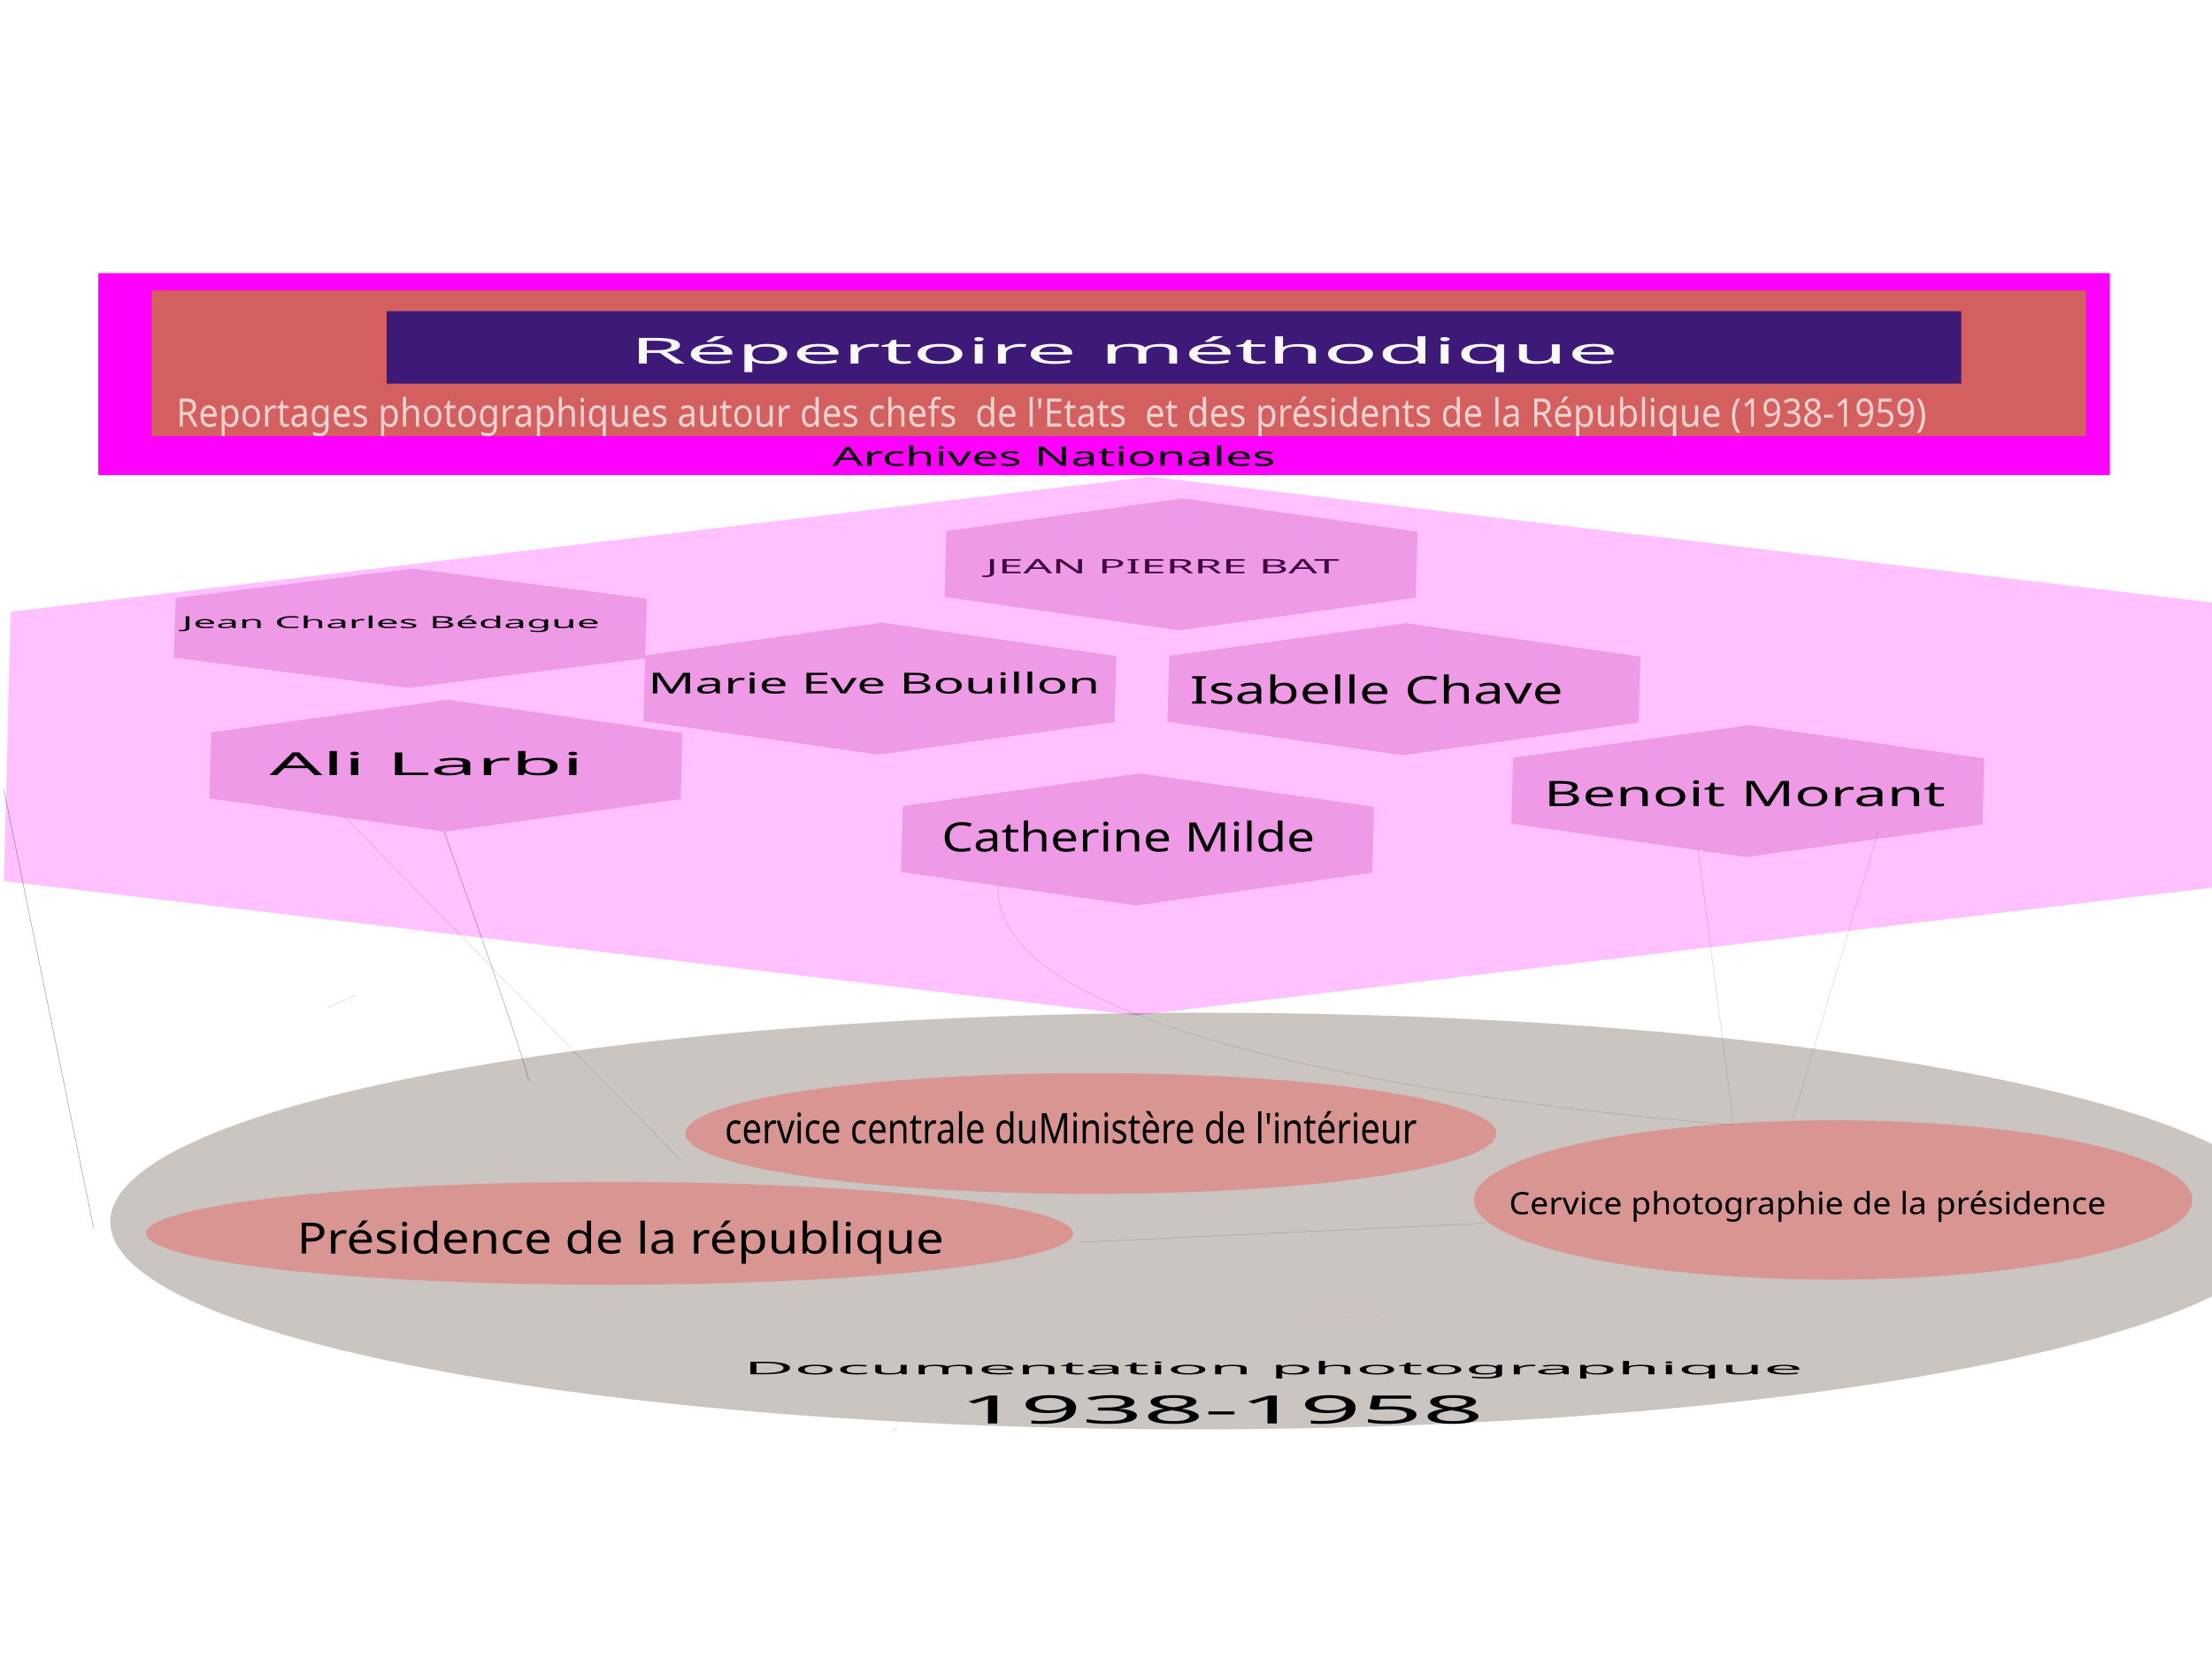
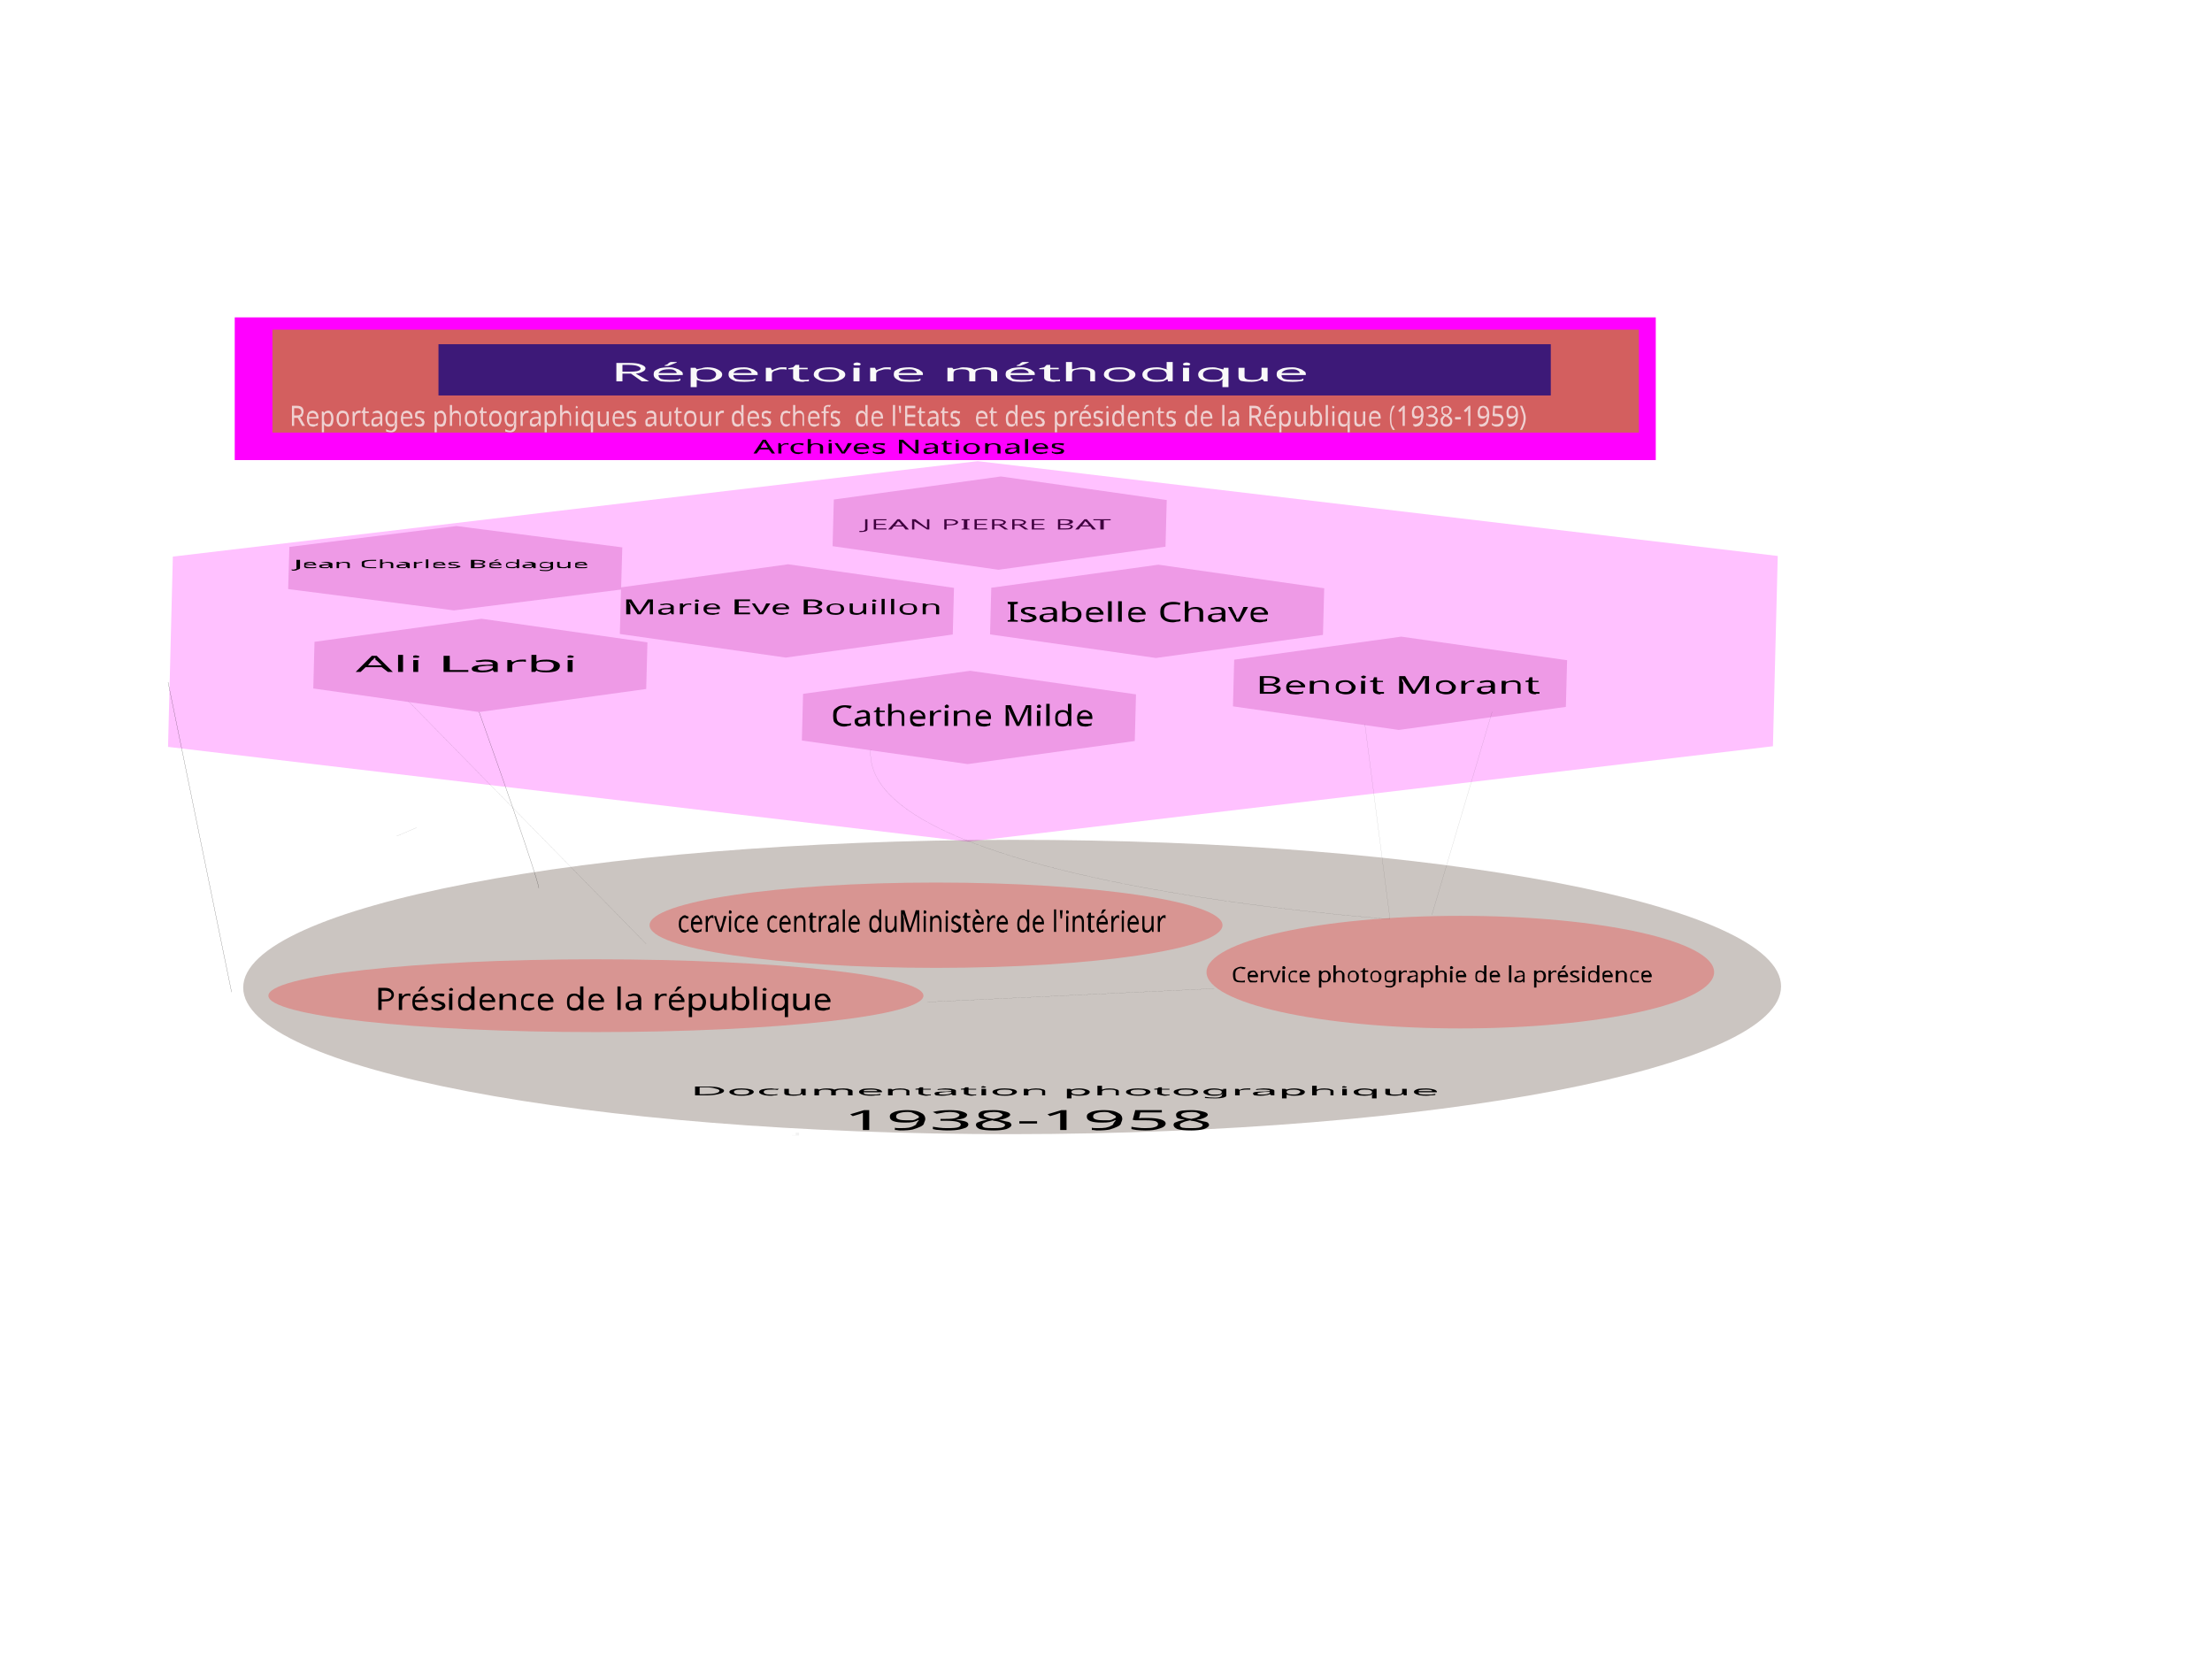
- <svg xmlns="http://www.w3.org/2000/svg" xmlns:xlink="http://www.w3.org/1999/xlink" width="800mm" height="600mm" viewBox="0 0 160 120" version="1.1" id="svg8">
+ <svg xmlns="http://www.w3.org/2000/svg" xmlns:xlink="http://www.w3.org/1999/xlink" width="800" height="600" viewBox="0 0 45.156 33.867" version="1.1" id="svg8">
  <defs id="defs2">
    <linearGradient id="linearGradient1299">
      <stop style="stop-color:#ff0000;stop-opacity:1;" offset="0" id="stop1295" />
      <stop style="stop-color:#ff0000;stop-opacity:0;" offset="1" id="stop1297" />
    </linearGradient>
    <meshgradient id="meshgradient1011" gradientUnits="userSpaceOnUse" x="-2420.758" y="-5534.532">
      <meshrow id="meshrow1013">
        <meshpatch id="meshpatch1015">
          <stop path="c 26.005,0  52.01,0  78.014,0" style="stop-color:#ffffff;stop-opacity:1" id="stop1017" />
          <stop path="c 0,36.487  0,72.975  0,109.462" style="stop-color:#241f1c;stop-opacity:1" id="stop1019" />
          <stop path="c -26.005,0  -52.01,0  -78.014,0" style="stop-color:#ffffff;stop-opacity:1" id="stop1021" />
          <stop path="c 0,-36.487  0,-72.975  0,-109.462" style="stop-color:#241f1c;stop-opacity:1" id="stop1023" />
        </meshpatch>
      </meshrow>
    </meshgradient>
    <filter style="color-interpolation-filters:sRGB" id="filter1273" x="-0.851" width="2.701" y="-0.606" height="2.213">
      <feGaussianBlur stdDeviation="27.653" id="feGaussianBlur1275" />
    </filter>
    <linearGradient xlink:href="#linearGradient1299" id="linearGradient1301" x1="-2456.439" y1="-5921.58" x2="-2456.439" y2="-6040.113" gradientUnits="userSpaceOnUse" />
  </defs>
-   <g id="layer1" transform="translate(2439.506,6202.447)">
-     <rect style="fill:#f2f2f2;fill-opacity:1;stroke-width:0.007" id="rect819" width="0.386" height="0.042" x="-2375.346" y="-6098.958" />
-     <rect style="fill:#f2f2f2;fill-opacity:1;stroke-width:0.007" id="rect821" width="0.343" height="0.302" x="-2374.96" y="-6099.219" />
-     <rect style="fill:#ff00ff;fill-opacity:1;stroke-width:0.038" id="rect858" width="145.506" height="14.613" x="-2432.399" y="-6182.692" ry="0" />
-     <text xml:space="preserve" style="font-style:normal;font-weight:normal;font-size:2.599px;line-height:1.25;font-family:sans-serif;letter-spacing:0px;word-spacing:0px;fill:#000000;fill-opacity:1;stroke:none;stroke-width:0.065" x="-1780.489" y="-8243.367" id="text862" transform="scale(1.33631,0.7483291)">
-       <tspan id="tspan860" x="-1780.489" y="-8243.367" style="stroke-width:0.065">Archives Nationales </tspan>
+   <g id="layer1" transform="translate(2439.506,6116.313)">
+     <rect style="fill:#f2f2f2;fill-opacity:1;stroke-width:0.007" id="rect819" width="0.077" height="0.008" x="-2423.339" y="-6093.14" />
+     <rect style="fill:#f2f2f2;fill-opacity:1;stroke-width:0.007" id="rect821" width="0.068" height="0.06" x="-2423.262" y="-6093.192" />
+     <rect style="fill:#ff00ff;fill-opacity:1;stroke-width:0.038" id="rect858" width="29.009" height="2.913" x="-2434.714" y="-6109.834" ry="0" />
+     <text xml:space="preserve" style="font-style:normal;font-weight:normal;font-size:0.518px;line-height:1.25;font-family:sans-serif;letter-spacing:0px;word-spacing:0px;fill:#000000;fill-opacity:1;stroke:none;stroke-width:0.065" x="-1814.043" y="-8160.921" id="text862" transform="scale(1.33631,0.7483291)">
+       <tspan id="tspan860" x="-1814.043" y="-8160.921" style="stroke-width:0.065">Archives Nationales </tspan>
    </text>
-     <rect style="fill:#d35f5f;fill-opacity:1;stroke-width:0.039" id="rect864" width="139.918" height="10.542" x="-2428.539" y="-6181.441" />
-     <text xml:space="preserve" style="font-style:normal;font-weight:normal;font-size:2.708px;line-height:1.25;font-family:sans-serif;letter-spacing:0px;word-spacing:0px;fill:#000b00;fill-opacity:0.74;stroke:none;stroke-width:0.068" x="-2549.122" y="-5875.337" id="text868" transform="scale(0.9519971,1.050423)">
-       <tspan id="tspan866" x="-2549.122" y="-5875.337" style="fill:#f9f9f9;fill-opacity:0.74;stroke-width:0.068">Reportages photographiques autour des chefs  de l'Etats  et des présidents de la République (1938-1959)</tspan>
+     <rect style="fill:#d35f5f;fill-opacity:1;stroke-width:0.039" id="rect864" width="27.895" height="2.102" x="-2433.945" y="-6109.584" />
+     <text xml:space="preserve" style="font-style:normal;font-weight:normal;font-size:0.54px;line-height:1.25;font-family:sans-serif;letter-spacing:0px;word-spacing:0px;fill:#000b00;fill-opacity:0.74;stroke:none;stroke-width:0.068" x="-2556.299" y="-5814.438" id="text868" transform="scale(0.9519971,1.050423)">
+       <tspan id="tspan866" x="-2556.299" y="-5814.438" style="fill:#f9f9f9;fill-opacity:0.74;stroke-width:0.068">Reportages photographiques autour des chefs  de l'Etats  et des présidents de la République (1938-1959)</tspan>
    </text>
-     <rect style="fill:#090080;fill-opacity:0.74;stroke-width:0.007" id="rect6687" width="113.894" height="5.245" x="-2411.539" y="-6179.942" />
-     <text xml:space="preserve" style="font-style:normal;font-weight:normal;font-size:4.112px;line-height:8.25;font-family:sans-serif;letter-spacing:0px;word-spacing:0px;fill:#000000;fill-opacity:1;stroke:none;stroke-width:0.103" x="-1510.941" y="-9785.489" id="text6691" transform="scale(1.5844,0.6311538)">
-       <tspan id="tspan6689" x="-1510.941" y="-9785.489" style="fill:#f9f9f9;stroke-width:0.103">Répertoire méthodique</tspan>
+     <rect style="fill:#090080;fill-opacity:0.74;stroke-width:0.007" id="rect6687" width="22.707" height="1.046" x="-2430.555" y="-6109.286" />
+     <text xml:space="preserve" style="font-style:normal;font-weight:normal;font-size:0.82px;line-height:8.25;font-family:sans-serif;letter-spacing:0px;word-spacing:0px;fill:#000000;fill-opacity:1;stroke:none;stroke-width:0.103" x="-1531.839" y="-9678.353" id="text6691" transform="scale(1.5844,0.6311538)">
+       <tspan id="tspan6689" x="-1531.839" y="-9678.353" style="fill:#f9f9f9;stroke-width:0.103">Répertoire méthodique</tspan>
    </text>
-     <path style="opacity:0.69;fill:#a02c79;fill-opacity:0.352;stroke:none;stroke-width:0.265" id="path849" d="m 547.31,-3573.476 301.563,-171.56 299.357,175.381 -2.206,346.941 -301.563,171.56 -299.357,-175.381 z" transform="matrix(0.05672543,0,0,0.01376613,-2361.11,-6098.448)" />
-     <path d="m -1112.762,-3706.524 301.563,-171.56 299.357,175.381 -2.206,346.941 -301.563,171.56 -299.357,-175.381 z" id="path851" style="opacity:0.69;fill:#a02c79;fill-opacity:0.352;stroke:none;stroke-width:0.265" transform="matrix(0.05672543,0,0,0.01376613,-2361.11,-6098.448)" />
-     <path d="m -175.381,-4764.857 301.563,-171.56 299.357,175.381 -2.206,346.941 -301.563,171.56 -299.357,-175.381 z" id="path851-8" style="opacity:0.69;fill:#a02c79;fill-opacity:0.352;stroke:none;stroke-width:0.265" transform="matrix(0.05672543,0,0,0.01376613,-2361.11,-6098.448)" />
-     <text xml:space="preserve" style="font-style:normal;font-weight:normal;font-size:2.172px;line-height:8.25;font-family:sans-serif;letter-spacing:0px;word-spacing:0px;fill:#000000;fill-opacity:1;stroke:none;stroke-width:0.054" x="-1574.364" y="-9267.5" id="text876" transform="scale(1.504226,0.6647935)">
-       <tspan id="tspan874" x="-1574.364" y="-9267.5" style="stroke-width:0.054">JEAN PIERRE BAT</tspan>
+     <path style="opacity:0.69;fill:#a02c79;fill-opacity:0.352;stroke:none;stroke-width:0.265" id="path849" d="m 547.31,-3573.476 301.563,-171.56 299.357,175.381 -2.206,346.941 -301.563,171.56 -299.357,-175.381 z" transform="matrix(0.01130931,0,0,0.00274454,-2420.501,-6093.038)" />
+     <path d="m -1112.762,-3706.524 301.563,-171.56 299.357,175.381 -2.206,346.941 -301.563,171.56 -299.357,-175.381 z" id="path851" style="opacity:0.69;fill:#a02c79;fill-opacity:0.352;stroke:none;stroke-width:0.265" transform="matrix(0.01130931,0,0,0.00274454,-2420.501,-6093.038)" />
+     <path d="m -175.381,-4764.857 301.563,-171.56 299.357,175.381 -2.206,346.941 -301.563,171.56 -299.357,-175.381 z" id="path851-8" style="opacity:0.69;fill:#a02c79;fill-opacity:0.352;stroke:none;stroke-width:0.265" transform="matrix(0.01130931,0,0,0.00274454,-2420.501,-6093.038)" />
+     <text xml:space="preserve" style="font-style:normal;font-weight:normal;font-size:0.433px;line-height:8.25;font-family:sans-serif;letter-spacing:0px;word-spacing:0px;fill:#000000;fill-opacity:1;stroke:none;stroke-width:0.054" x="-1610.073" y="-9184.06" id="text876" transform="scale(1.504226,0.6647935)">
+       <tspan id="tspan874" x="-1610.073" y="-9184.06" style="stroke-width:0.054">JEAN PIERRE BAT</tspan>
    </text>
-     <path d="m -1158.119,-4462.476 301.563,-171.56 299.357,175.381 -2.206,346.941 -301.563,171.56 -299.357,-175.381 z" id="path851-9" style="opacity:0.69;fill:#a02c79;fill-opacity:0.352;stroke:none;stroke-width:0.265" transform="matrix(0.05672543,0,0,0.01244634,-2361.11,-6103.648)" />
-     <path d="m -230.868,-3319.476 301.563,-171.56 299.357,175.381 -2.206,346.941 -301.563,171.56 -299.357,-175.381 z" id="path851-5" style="opacity:0.69;fill:#a02c79;fill-opacity:0.352;stroke:none;stroke-width:0.265" transform="matrix(0.05672543,0,0,0.01376613,-2361.11,-6098.448)" />
-     <path d="m 108.857,-4108.69 301.563,-171.56 299.357,175.381 -2.206,346.941 -301.563,171.56 -299.357,-175.381 z" id="path851-1" style="opacity:0.69;fill:#a02c79;fill-opacity:0.352;stroke:none;stroke-width:0.265" transform="matrix(0.05672543,0,0,0.01376613,-2361.11,-6098.448)" />
-     <path d="m -559.405,-4111.715 301.563,-171.56 299.357,175.381 -2.206,346.941 -301.563,171.56 -299.357,-175.381 z" id="path851-2" style="opacity:0.69;fill:#a02c79;fill-opacity:0.352;stroke:none;stroke-width:0.265" transform="matrix(0.05672543,0,0,0.01376613,-2361.11,-6098.448)" />
-     <path style="opacity:0.69;fill:#ff00ff;fill-opacity:0.352;stroke:none;stroke-width:0.265" id="path910" d="m 425.539,-4761.036 1214.606,658.409 37.104,1381.084 -1177.502,722.675 -1214.606,-658.409 -37.104,-1381.084 z" transform="matrix(-0.06865751,4.0583024e-4,0.0014878,0.0140964,-2320.024,-6101.03)" />
-     <text xml:space="preserve" style="font-style:normal;font-weight:normal;font-size:1.882px;line-height:8.25;font-family:sans-serif;letter-spacing:0px;word-spacing:0px;fill:#000000;fill-opacity:1;stroke:none;stroke-width:0.047" x="-1548.928" y="-9644.751" id="text920" transform="scale(1.566465,0.6383801)">
-       <tspan id="tspan918" x="-1548.928" y="-9644.751" style="stroke-width:0.047">Jean Charles Bédague</tspan>
+     <path d="m -1158.119,-4462.476 301.563,-171.56 299.357,175.381 -2.206,346.941 -301.563,171.56 -299.357,-175.381 z" id="path851-9" style="opacity:0.69;fill:#a02c79;fill-opacity:0.352;stroke:none;stroke-width:0.265" transform="matrix(0.01130931,0,0,0.00248142,-2420.501,-6094.075)" />
+     <path d="m -230.868,-3319.476 301.563,-171.56 299.357,175.381 -2.206,346.941 -301.563,171.56 -299.357,-175.381 z" id="path851-5" style="opacity:0.69;fill:#a02c79;fill-opacity:0.352;stroke:none;stroke-width:0.265" transform="matrix(0.01130931,0,0,0.00274454,-2420.501,-6093.038)" />
+     <path d="m 108.857,-4108.69 301.563,-171.56 299.357,175.381 -2.206,346.941 -301.563,171.56 -299.357,-175.381 z" id="path851-1" style="opacity:0.69;fill:#a02c79;fill-opacity:0.352;stroke:none;stroke-width:0.265" transform="matrix(0.01130931,0,0,0.00274454,-2420.501,-6093.038)" />
+     <path d="m -559.405,-4111.715 301.563,-171.56 299.357,175.381 -2.206,346.941 -301.563,171.56 -299.357,-175.381 z" id="path851-2" style="opacity:0.69;fill:#a02c79;fill-opacity:0.352;stroke:none;stroke-width:0.265" transform="matrix(0.01130931,0,0,0.00274454,-2420.501,-6093.038)" />
+     <path style="opacity:0.69;fill:#ff00ff;fill-opacity:0.352;stroke:none;stroke-width:0.265" id="path910" d="m 425.539,-4761.036 1214.606,658.409 37.104,1381.084 -1177.502,722.675 -1214.606,-658.409 -37.104,-1381.084 z" transform="matrix(-0.0136882,8.0910108e-5,2.9662171e-4,0.00281039,-2412.31,-6093.553)" />
+     <text xml:space="preserve" style="font-style:normal;font-weight:normal;font-size:0.375px;line-height:8.25;font-family:sans-serif;letter-spacing:0px;word-spacing:0px;fill:#000000;fill-opacity:1;stroke:none;stroke-width:0.047" x="-1553.502" y="-9562.821" id="text920" transform="scale(1.566465,0.6383801)">
+       <tspan id="tspan918" x="-1553.502" y="-9562.821" style="stroke-width:0.047">Jean Charles Bédague</tspan>
    </text>
-     <text xml:space="preserve" style="font-style:normal;font-weight:normal;font-size:2.792px;line-height:18.25;font-family:sans-serif;letter-spacing:0px;word-spacing:0px;fill:#000000;fill-opacity:1;stroke:none;stroke-width:0.07" x="-1781.987" y="-8260.546" id="text924" transform="scale(1.342678,0.7447802)">
-       <tspan id="tspan922" x="-1781.987" y="-8260.546" style="stroke-width:0.07">Marie Eve Bouillon</tspan>
+     <text xml:space="preserve" style="font-style:normal;font-weight:normal;font-size:0.557px;line-height:18.25;font-family:sans-serif;letter-spacing:0px;word-spacing:0px;fill:#000000;fill-opacity:1;stroke:none;stroke-width:0.07" x="-1807.422" y="-8195.402" id="text924" transform="scale(1.342678,0.7447802)">
+       <tspan id="tspan922" x="-1807.422" y="-8195.402" style="stroke-width:0.07">Marie Eve Bouillon</tspan>
    </text>
-     <text xml:space="preserve" style="font-style:normal;font-weight:normal;font-size:3.326px;line-height:18.25;font-family:sans-serif;letter-spacing:0px;word-spacing:0px;fill:#000000;fill-opacity:1;stroke:none;stroke-width:0.083" x="-1965.449" y="-7365.922" id="text928" transform="scale(1.197409,0.8351366)">
-       <tspan id="tspan926" x="-1965.449" y="-7365.922" style="stroke-width:0.083">Isabelle Chave</tspan>
+     <text xml:space="preserve" style="font-style:normal;font-weight:normal;font-size:0.663px;line-height:18.25;font-family:sans-serif;letter-spacing:0px;word-spacing:0px;fill:#000000;fill-opacity:1;stroke:none;stroke-width:0.083" x="-2020.173" y="-7308.535" id="text928" transform="scale(1.197409,0.8351366)">
+       <tspan id="tspan926" x="-2020.173" y="-7308.535" style="stroke-width:0.083">Isabelle Chave</tspan>
    </text>
-     <text xml:space="preserve" style="font-style:normal;font-weight:normal;font-size:3.71px;line-height:18.25;font-family:sans-serif;letter-spacing:0px;word-spacing:0px;fill:#000000;fill-opacity:1;stroke:none;stroke-width:0.093" x="-1496.572" y="-9938.93" id="text932" transform="scale(1.617037,0.618415)">
-       <tspan id="tspan930" x="-1496.572" y="-9938.93" style="stroke-width:0.093">Ali Larbi</tspan>
+     <text xml:space="preserve" style="font-style:normal;font-weight:normal;font-size:0.74px;line-height:18.25;font-family:sans-serif;letter-spacing:0px;word-spacing:0px;fill:#000000;fill-opacity:1;stroke:none;stroke-width:0.093" x="-1504.136" y="-9868.123" id="text932" transform="scale(1.617037,0.618415)">
+       <tspan id="tspan930" x="-1504.136" y="-9868.123" style="stroke-width:0.093">Ali Larbi</tspan>
    </text>
-     <text xml:space="preserve" style="font-style:normal;font-weight:normal;font-size:3.264px;line-height:18.25;font-family:sans-serif;letter-spacing:0px;word-spacing:0px;fill:#000000;fill-opacity:1;stroke:none;stroke-width:0.082" x="-2135.595" y="-6818.908" id="text936" transform="scale(1.110416,0.9005631)">
-       <tspan id="tspan934" x="-2135.595" y="-6818.908" style="stroke-width:0.082">Catherine Milde</tspan>
+     <text xml:space="preserve" style="font-style:normal;font-weight:normal;font-size:0.651px;line-height:18.25;font-family:sans-serif;letter-spacing:0px;word-spacing:0px;fill:#000000;fill-opacity:1;stroke:none;stroke-width:0.082" x="-2181.661" y="-6775.198" id="text936" transform="scale(1.110416,0.9005631)">
+       <tspan id="tspan934" x="-2181.661" y="-6775.198" style="stroke-width:0.082">Catherine Milde</tspan>
    </text>
-     <text xml:space="preserve" style="font-style:normal;font-weight:normal;font-size:3.305px;line-height:18.25;font-family:sans-serif;letter-spacing:0px;word-spacing:0px;fill:#000000;fill-opacity:1;stroke:none;stroke-width:0.083" x="-1790.405" y="-7988.498" id="text940" transform="scale(1.300182,0.7691231)">
-       <tspan id="tspan938" x="-1790.405" y="-7988.498" style="stroke-width:0.083">Benoit Morant</tspan>
+     <text xml:space="preserve" style="font-style:normal;font-weight:normal;font-size:0.659px;line-height:18.25;font-family:sans-serif;letter-spacing:0px;word-spacing:0px;fill:#000000;fill-opacity:1;stroke:none;stroke-width:0.083" x="-1856.563" y="-7933.903" id="text940" transform="scale(1.300182,0.7691231)">
+       <tspan id="tspan938" x="-1856.563" y="-7933.903" style="stroke-width:0.083">Benoit Morant</tspan>
    </text>
    <path style="opacity:0.69;fill:#ff00ff;fill-opacity:0.352;stroke:none;stroke-width:0.026" id="path895" d="m -2002.333,-6305.104 a 132.693,30.011 0 0 1 0,0 l -132.694,-0 z" />
-     <path style="opacity:0.69;fill:#ff00ff;fill-opacity:0.352;stroke:none;stroke-width:0.007" id="path897" d="m -2286.496,-6111.488 a 30.789,12.883 0 0 1 0,0 l -30.789,-0 z" />
-     <ellipse style="opacity:0.69;fill:#2b1100;fill-opacity:0.352;stroke:none;stroke-width:0.011" id="path901" ry="15.069" rx="78.732" cy="-6115.985" cx="-2352.797" transform="skewY(-0.04531425)" />
-     <ellipse style="opacity:0.69;fill:#ff0000;fill-opacity:0.352;stroke:none;stroke-width:0.015" id="path905" cx="-2360.595" cy="-6120.458" rx="29.331" ry="4.371" />
-     <ellipse style="opacity:0.69;fill:#ff0000;fill-opacity:0.352;stroke:none;stroke-width:0.015" id="path905-1" cx="-2395.415" cy="-6113.236" rx="33.534" ry="3.726" />
-     <ellipse style="opacity:0.69;fill:#ff0000;fill-opacity:0.352;stroke:none;stroke-width:0.017" id="path905-7" cx="-2306.907" cy="-6115.651" rx="25.986" ry="5.765" />
-     <text xml:space="preserve" style="font-style:normal;font-weight:normal;font-size:17.012px;line-height:18.25;font-family:sans-serif;letter-spacing:0px;word-spacing:0px;fill:#000000;fill-opacity:1;stroke:none;stroke-width:0.425" x="-2255.235" y="-6318.279" id="text915" transform="scale(1.033308,0.9677658)">
-       <tspan id="tspan913" x="-2255.235" y="-6318.279" style="font-size:2.317px;line-height:54.95;stroke-width:0.425">Cervice photographie de la présidence </tspan>
+     <path style="opacity:0.69;fill:#ff00ff;fill-opacity:0.352;stroke:none;stroke-width:0.007" id="path897" d="m -2405.625,-6095.638 a 6.138,2.569 0 0 1 0,2e-4 l -6.138,-2e-4 z" />
+     <ellipse style="opacity:0.69;fill:#2b1100;fill-opacity:0.352;stroke:none;stroke-width:0.011" id="path901" ry="3.004" rx="15.697" cy="-6098.077" cx="-2418.845" transform="matrix(0.9999997,-7.9088278e-4,0,1,0,0)" />
+     <ellipse style="opacity:0.69;fill:#ff0000;fill-opacity:0.352;stroke:none;stroke-width:0.015" id="path905" cx="-2420.398" cy="-6097.426" rx="5.848" ry="0.871" />
+     <ellipse style="opacity:0.69;fill:#ff0000;fill-opacity:0.352;stroke:none;stroke-width:0.015" id="path905-1" cx="-2427.341" cy="-6095.987" rx="6.686" ry="0.743" />
+     <ellipse style="opacity:0.69;fill:#ff0000;fill-opacity:0.352;stroke:none;stroke-width:0.017" id="path905-7" cx="-2409.695" cy="-6096.468" rx="5.181" ry="1.149" />
+     <text xml:space="preserve" style="font-style:normal;font-weight:normal;font-size:3.392px;line-height:18.25;font-family:sans-serif;letter-spacing:0px;word-spacing:0px;fill:#000000;fill-opacity:1;stroke:none;stroke-width:0.425" x="-2336.544" y="-6299.315" id="text915" transform="scale(1.033308,0.9677658)">
+       <tspan id="tspan913" x="-2336.544" y="-6299.315" style="font-size:0.462px;line-height:54.95;stroke-width:0.425">Cervice photographie de la présidence </tspan>
    </text>
-     <text xml:space="preserve" style="font-style:normal;font-weight:normal;font-size:3.35px;line-height:18.25;font-family:sans-serif;letter-spacing:0px;word-spacing:0px;fill:#000000;fill-opacity:1;stroke:none;stroke-width:0.084" x="-2256.219" y="-6550.114" id="text919" transform="scale(1.07172,0.9330794)">
-       <tspan id="tspan917" x="-2256.219" y="-6550.114" style="stroke-width:0.084">Présidence de la république</tspan>
+     <text xml:space="preserve" style="font-style:normal;font-weight:normal;font-size:0.668px;line-height:18.25;font-family:sans-serif;letter-spacing:0px;word-spacing:0px;fill:#000000;fill-opacity:1;stroke:none;stroke-width:0.084" x="-2269.11" y="-6532.879" id="text919" transform="scale(1.07172,0.9330794)">
+       <tspan id="tspan917" x="-2269.11" y="-6532.879" style="stroke-width:0.084">Présidence de la république</tspan>
    </text>
    <flowRoot xml:space="preserve" id="flowRoot921" style="font-style:normal;font-weight:normal;font-size:40px;line-height:18.25;font-family:sans-serif;letter-spacing:0px;word-spacing:0px;fill:#000000;fill-opacity:1;stroke:none" transform="matrix(0.2645833,0,0,0.2645833,0,-303)">
      <flowRegion id="flowRegion923">
        <rect id="rect925" width="3840" height="754.286" x="-891.429" y="-1297.998" />
      </flowRegion>
      <flowPara id="flowPara927" />
    </flowRoot>
-     <text xml:space="preserve" style="font-style:normal;font-weight:normal;font-size:4.681px;line-height:18.25;font-family:sans-serif;letter-spacing:0px;word-spacing:0px;fill:#000000;fill-opacity:1;stroke:none;stroke-width:0.117" x="-1432.103" y="-10094.691" id="text931" transform="scale(1.655008,0.6042268)">
-       <tspan id="tspan929" x="-1432.103" y="-10094.691" style="stroke-width:0.117">1938-1958 </tspan>
+     <text xml:space="preserve" style="font-style:normal;font-weight:normal;font-size:0.933px;line-height:18.25;font-family:sans-serif;letter-spacing:0px;word-spacing:0px;fill:#000000;fill-opacity:1;stroke:none;stroke-width:0.117" x="-1463.62" y="-10084.367" id="text931" transform="scale(1.655008,0.6042268)">
+       <tspan id="tspan929" x="-1463.62" y="-10084.367" style="stroke-width:0.117">1938-1958 </tspan>
    </text>
    <flowRoot xml:space="preserve" id="flowRoot933" style="font-style:normal;font-weight:normal;font-size:40px;line-height:18.25;font-family:sans-serif;letter-spacing:0px;word-spacing:0px;fill:#000000;fill-opacity:1;stroke:none" transform="matrix(0.2645833,0,0,0.2645833,0,-303)">
      <flowRegion id="flowRegion935">
        <rect id="rect937" width="2880" height="754.286" x="-548.571" y="-5835.141" />
      </flowRegion>
      <flowPara id="flowPara939" />
    </flowRoot>
-     <text xml:space="preserve" style="font-style:normal;font-weight:normal;font-size:2.797px;line-height:18.25;font-family:sans-serif;letter-spacing:0px;word-spacing:0px;fill:#000000;fill-opacity:1;stroke:none;stroke-width:0.07" x="-2596.657" y="-5625.823" id="text943" transform="scale(0.9192892,1.087797)">
-       <tspan id="tspan941" x="-2596.657" y="-5625.823" style="stroke-width:0.07">cervice centrale duMinistère de l'intérieur </tspan>
+     <text xml:space="preserve" style="font-style:normal;font-weight:normal;font-size:0.558px;line-height:18.25;font-family:sans-serif;letter-spacing:0px;word-spacing:0px;fill:#000000;fill-opacity:1;stroke:none;stroke-width:0.07" x="-2638.646" y="-5605.169" id="text943" transform="scale(0.9192892,1.087797)">
+       <tspan id="tspan941" x="-2638.646" y="-5605.169" style="stroke-width:0.07">cervice centrale duMinistère de l'intérieur </tspan>
    </text>
-     <path style="fill:none;stroke:#000000;stroke-width:0.007px;stroke-linecap:butt;stroke-linejoin:miter;stroke-opacity:1" d="m -2413.769,-6130.449 -2.058,0.874" id="path949" />
-     <path style="fill:#2b0000;fill-rule:evenodd;stroke:#000000;stroke-width:0.007px;stroke-linecap:butt;stroke-linejoin:miter;stroke-opacity:1" d="m -2414.626,-6143.395 24.357,24.851" id="path955" />
-     <path style="fill:none;fill-rule:evenodd;stroke:#000000;stroke-width:0.007px;stroke-linecap:butt;stroke-linejoin:miter;stroke-opacity:1" d="m -2303.648,-6142.313 -6.175,20.813" id="path959" />
+     <path style="fill:none;stroke:#000000;stroke-width:0.001px;stroke-linecap:butt;stroke-linejoin:miter;stroke-opacity:1" d="m -2431,-6099.418 -0.41,0.174" id="path949" />
+     <path style="fill:#2b0000;fill-rule:evenodd;stroke:#000000;stroke-width:0.001px;stroke-linecap:butt;stroke-linejoin:miter;stroke-opacity:1" d="m -2431.171,-6101.999 4.856,4.955" id="path955" />
+     <path style="fill:none;fill-rule:evenodd;stroke:#000000;stroke-width:0.001px;stroke-linecap:butt;stroke-linejoin:miter;stroke-opacity:1" d="m -2409.045,-6101.784 -1.231,4.149" id="path959" />
    <flowRoot xml:space="preserve" id="flowRoot965" style="font-style:normal;font-weight:normal;font-size:40px;line-height:18.25;font-family:sans-serif;letter-spacing:0px;word-spacing:0px;fill:#000000;fill-opacity:1;stroke:none" transform="matrix(0.2645833,0,0,0.2645833,0,-303)">
      <flowRegion id="flowRegion967">
        <rect id="rect969" width="5588.571" height="891.429" x="-2091.428" y="-1035.141" />
      </flowRegion>
      <flowPara id="flowPara971" />
    </flowRoot>
-     <text xml:space="preserve" style="font-style:normal;font-weight:normal;font-size:2.523px;line-height:18.25;font-family:sans-serif;letter-spacing:0px;word-spacing:0px;fill:#000000;fill-opacity:1;stroke:none;stroke-width:0.063" x="-1196.992" y="-12163.983" id="text975" transform="scale(1.993102,0.5017304)">
-       <tspan id="tspan973" x="-1196.992" y="-12163.983" style="stroke-width:0.063">Documentation photographique</tspan>
+     <text xml:space="preserve" style="font-style:normal;font-weight:normal;font-size:0.503px;line-height:18.25;font-family:sans-serif;letter-spacing:0px;word-spacing:0px;fill:#000000;fill-opacity:1;stroke:none;stroke-width:0.063" x="-1216.901" y="-12145.873" id="text975" transform="scale(1.993102,0.5017304)">
+       <tspan id="tspan973" x="-1216.901" y="-12145.873" style="stroke-width:0.063">Documentation photographique</tspan>
    </text>
-     <path style="fill:none;stroke:#000000;stroke-width:0.007px;stroke-linecap:butt;stroke-linejoin:miter;stroke-opacity:1" d="m -2367.285,-6138.441 c -1.029,13.653 53.173,17.358 53.173,17.358 l -2.573,-19.981" id="path977" />
-     <path style="fill:none;stroke:#000000;stroke-width:0.007px;stroke-linecap:butt;stroke-linejoin:miter;stroke-opacity:1" d="m -2361.453,-6112.591 c 29.331,-1.374 29.331,-1.374 29.331,-1.374 v 0" id="path979" />
+     <path style="fill:none;stroke:#000000;stroke-width:0.001px;stroke-linecap:butt;stroke-linejoin:miter;stroke-opacity:1" d="m -2421.732,-6101.012 c -0.205,2.722 10.601,3.461 10.601,3.461 l -0.513,-3.984" id="path977" />
+     <path style="fill:none;stroke:#000000;stroke-width:0.001px;stroke-linecap:butt;stroke-linejoin:miter;stroke-opacity:1" d="m -2420.569,-6095.858 c 5.848,-0.274 5.848,-0.274 5.848,-0.274 l 0,0" id="path979" />
    <path style="fill:none;stroke:#000000;stroke-width:0.265px;stroke-linecap:butt;stroke-linejoin:miter;stroke-opacity:1" d="m 1536.095,-4039.143 c 402.167,-3.024 402.167,-3.024 402.167,-3.024 6.048,-1270 3.024,-1270 3.024,-1270 -653.143,-12.095 -650.119,-12.095 -650.119,-12.095" id="path983" />
    <path style="fill:none;stroke:#000000;stroke-width:0.102px;stroke-linecap:butt;stroke-linejoin:miter;stroke-opacity:1" d="m -1156.882,-3371.023 c -119.188,-1.116 -119.188,-1.116 -119.188,-1.116 17.027,-344.257 17.027,-344.257 17.027,-344.257 474.319,1.116 474.319,1.116 474.319,1.116" id="path985" />
-     <path style="opacity:0.69;fill:#2b0000;fill-opacity:0.352;stroke:none;stroke-width:0.007" id="path989" d="m -2339.669,-6107.221 a 7.461,2.289 0 0 1 -2e-4,0.018 l -7.461,-0.018 z" />
-     <path style="fill:url(#meshgradient1011);fill-opacity:1;fill-rule:evenodd;stroke:#1f1b31;stroke-width:0.053px;stroke-linecap:butt;stroke-linejoin:miter;stroke-opacity:1;filter:url(#filter1273)" d="m -2420.758,-5425.07 78.014,-109.462" id="path993" transform="matrix(0.7669415,0,0,0.6345022,-531.2972,-2490.871)" />
-     <path style="fill:none;stroke:#000000;stroke-width:0.015px;stroke-linecap:butt;stroke-linejoin:miter;stroke-opacity:1" d="m -2407.376,-6142.282 c 6.311,17.722 6.117,18.039 6.117,18.039" id="path1277" />
+     <path style="opacity:0.69;fill:#2b0000;fill-opacity:0.352;stroke:none;stroke-width:0.007" id="path989" d="m -2416.227,-6094.787 a 1.488,0.456 0 0 1 -10e-5,0 l -1.488,-0 z" />
+     <path style="fill:url(#meshgradient1011);fill-opacity:1;fill-rule:evenodd;stroke:#1f1b31;stroke-width:0.053px;stroke-linecap:butt;stroke-linejoin:miter;stroke-opacity:1;filter:url(#filter1273)" d="m -2420.758,-5289.321 78.014,-109.462" id="path993" transform="matrix(0.7669415,0,0,0.6345022,-531.2972,-2490.871)" />
+     <path style="fill:none;stroke:#000000;stroke-width:0.003px;stroke-linecap:butt;stroke-linejoin:miter;stroke-opacity:1" d="m -2429.725,-6101.778 c 1.258,3.533 1.219,3.596 1.219,3.596" id="path1277" />
    <path style="fill:none;stroke:#000000;stroke-width:0.053px;stroke-linecap:butt;stroke-linejoin:miter;stroke-opacity:1" d="m -1915.177,-6370.918 -1.21,3.024" id="path1279" />
    <path style="fill:none;stroke:#000000;stroke-width:0.053px;stroke-linecap:butt;stroke-linejoin:miter;stroke-opacity:1" d="m -1900.663,-6338.261 -142.119,15.119" id="path1281" />
    <path style="fill:none;stroke:#000000;stroke-width:0.053px;stroke-linecap:butt;stroke-linejoin:miter;stroke-opacity:1" d="M -2004.077,-6327.375 Z" id="path1287" />
-     <path style="fill:none;fill-rule:evenodd;stroke:#000000;stroke-width:0.053px;stroke-linecap:butt;stroke-linejoin:miter;stroke-opacity:1" d="m -2439.506,-6057.047 v 135.467" id="path1289" />
-     <path style="fill:none;fill-rule:evenodd;stroke:#000000;stroke-width:0.053px;stroke-linecap:butt;stroke-linejoin:miter;stroke-opacity:1" d="m -2439.506,-5921.58 42.333,8.467" id="path1291" />
-     <path style="fill:url(#linearGradient1301);fill-opacity:1;fill-rule:evenodd;stroke:#000000;stroke-width:0.053px;stroke-linecap:butt;stroke-linejoin:miter;stroke-opacity:1" d="m -2439.506,-5921.58 v -135.467" id="path1293" />
-     <path style="fill:none;fill-rule:evenodd;stroke:#000000;stroke-width:0.053px;stroke-linecap:butt;stroke-linejoin:miter;stroke-opacity:1" d="m -2439.506,-6057.047 h 42.333" id="path1303" />
-     <path style="fill:none;fill-rule:evenodd;stroke:#000000;stroke-width:0.053px;stroke-linecap:butt;stroke-linejoin:miter;stroke-opacity:1" d="m -2439.506,-5921.58 h 33.867" id="path1305" />
-     <path style="fill:none;fill-rule:evenodd;stroke:#000000;stroke-width:0.053px;stroke-linecap:butt;stroke-linejoin:miter;stroke-opacity:1" d="m -1948.439,-6006.247 v 101.6" id="path1307" />
-     <path style="fill:none;fill-rule:evenodd;stroke:#000000;stroke-width:0.016px;stroke-linecap:butt;stroke-linejoin:miter;stroke-opacity:1" d="m -2439.229,-6145.334 6.499,31.731" id="path1309" />
-     <path style="fill:none;fill-rule:evenodd;stroke:#000000;stroke-width:0.053px;stroke-linecap:butt;stroke-linejoin:miter;stroke-opacity:1" d="m -1897.639,-5972.38 -177.8,33.867" id="path1311" />
+     <path style="fill:none;fill-rule:evenodd;stroke:#000000;stroke-width:0.053px;stroke-linecap:butt;stroke-linejoin:miter;stroke-opacity:1" d="m -2439.506,-5970.913 0,135.467" id="path1289" />
+     <path style="fill:none;fill-rule:evenodd;stroke:#000000;stroke-width:0.053px;stroke-linecap:butt;stroke-linejoin:miter;stroke-opacity:1" d="m -2439.506,-5835.447 42.333,8.467" id="path1291" />
+     <path style="fill:url(#linearGradient1301);fill-opacity:1;fill-rule:evenodd;stroke:#000000;stroke-width:0.053px;stroke-linecap:butt;stroke-linejoin:miter;stroke-opacity:1" d="m -2439.506,-5835.447 0,-135.467" id="path1293" />
+     <path style="fill:none;fill-rule:evenodd;stroke:#000000;stroke-width:0.053px;stroke-linecap:butt;stroke-linejoin:miter;stroke-opacity:1" d="m -2439.506,-5970.913 42.333,0" id="path1303" />
+     <path style="fill:none;fill-rule:evenodd;stroke:#000000;stroke-width:0.053px;stroke-linecap:butt;stroke-linejoin:miter;stroke-opacity:1" d="m -2439.506,-5835.447 33.867,0" id="path1305" />
+     <path style="fill:none;fill-rule:evenodd;stroke:#000000;stroke-width:0.053px;stroke-linecap:butt;stroke-linejoin:miter;stroke-opacity:1" d="m -1948.439,-5920.113 0,101.6" id="path1307" />
+     <path style="fill:none;fill-rule:evenodd;stroke:#000000;stroke-width:0.003px;stroke-linecap:butt;stroke-linejoin:miter;stroke-opacity:1" d="m -2436.075,-6102.386 1.296,6.326" id="path1309" />
+     <path style="fill:none;fill-rule:evenodd;stroke:#000000;stroke-width:0.053px;stroke-linecap:butt;stroke-linejoin:miter;stroke-opacity:1" d="m -1897.639,-5886.247 -177.8,33.867" id="path1311" />
  </g>
</svg>
